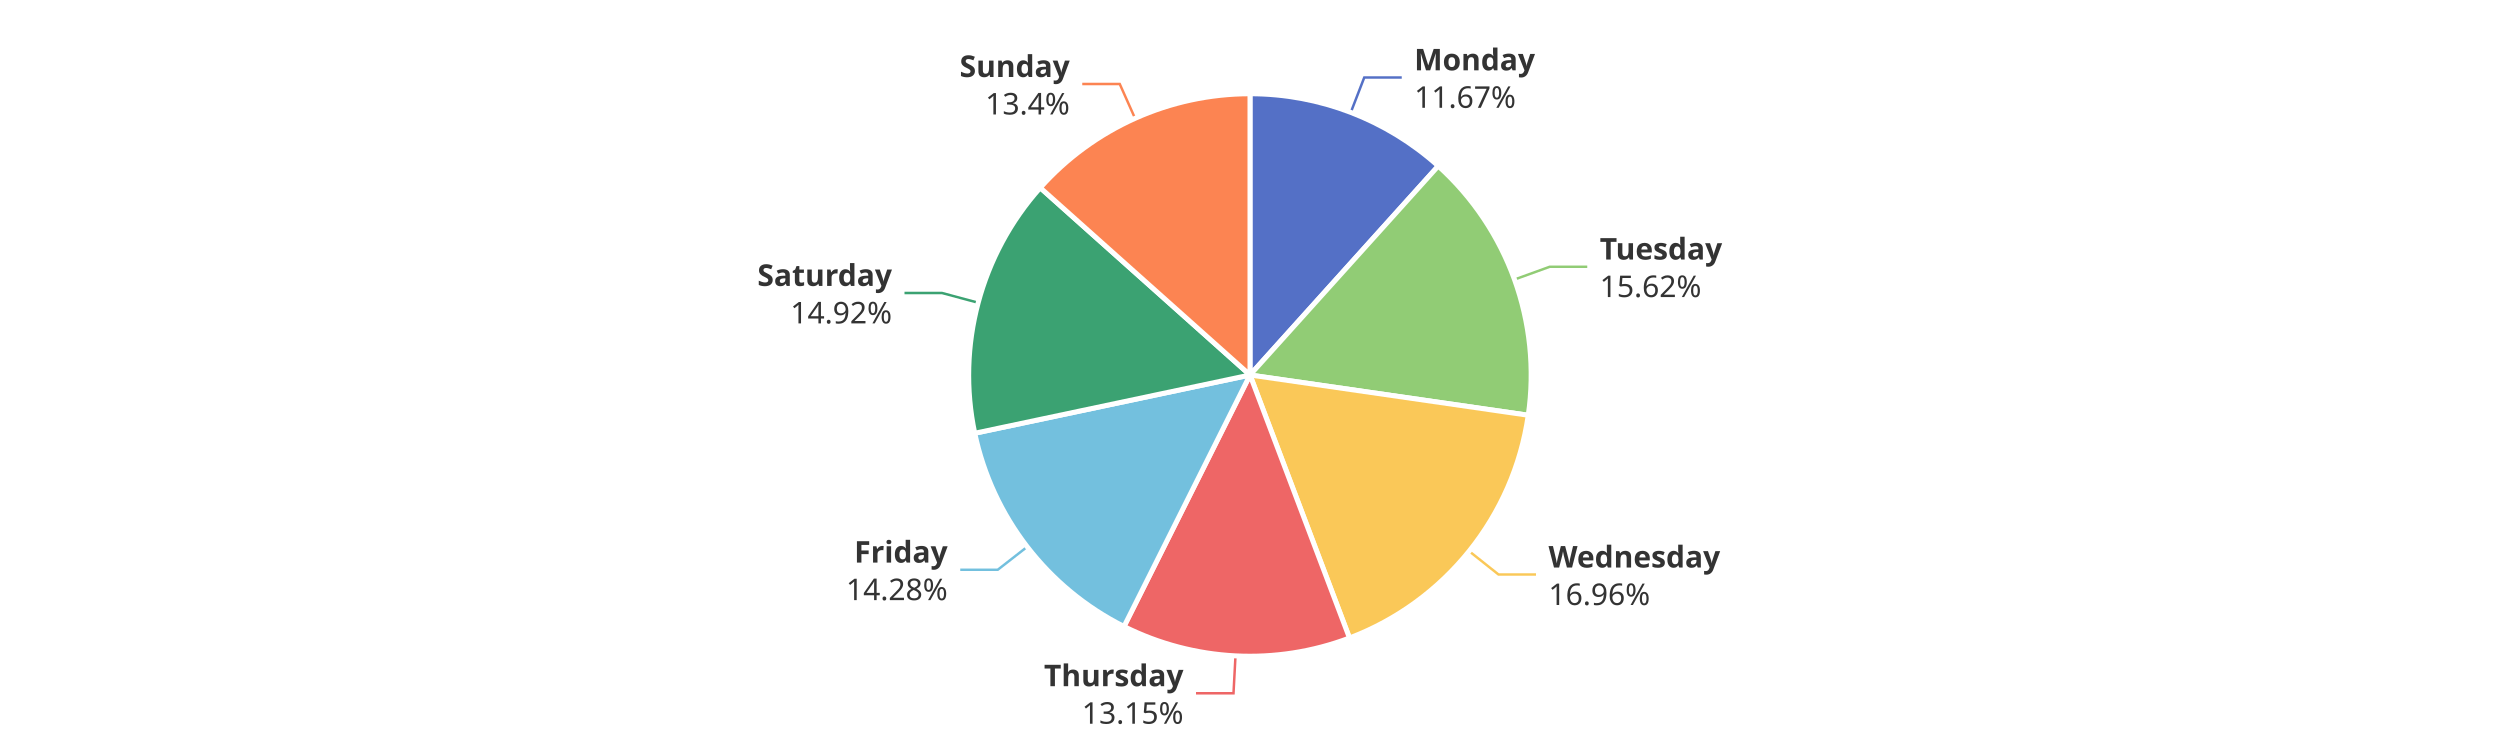
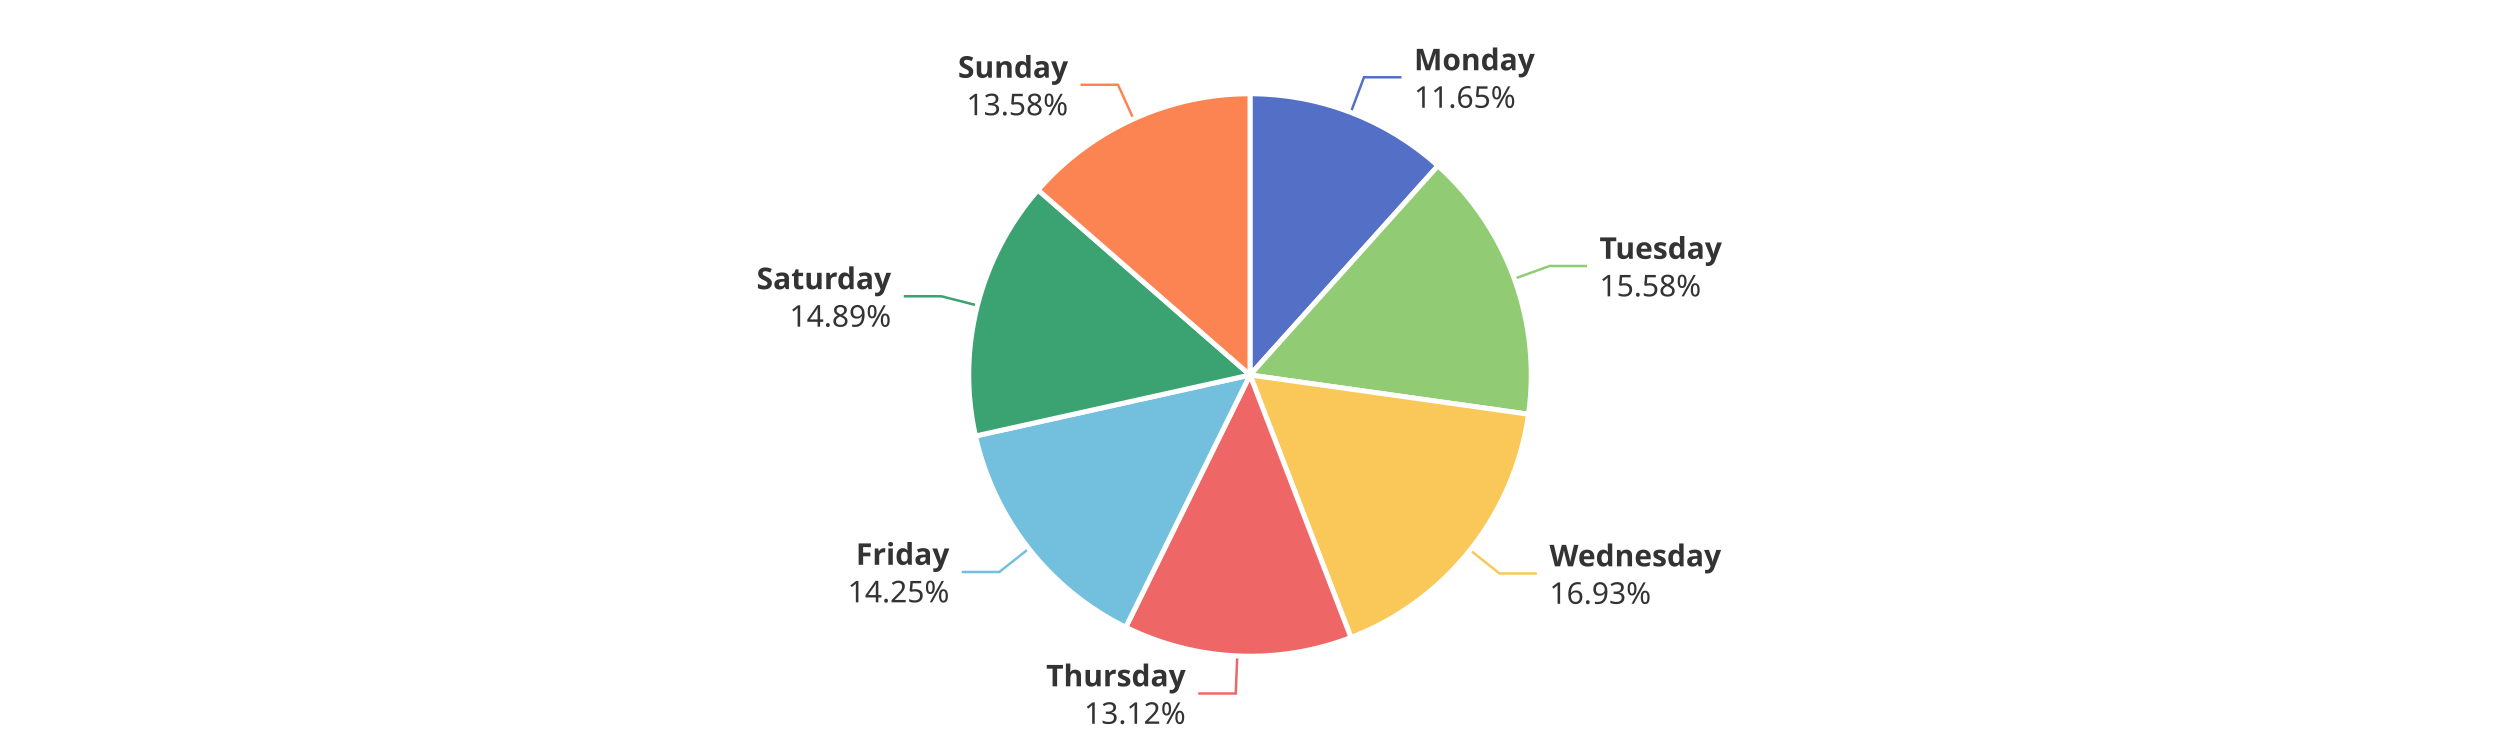
<svg xmlns="http://www.w3.org/2000/svg" width="1000" height="300" version="1.1" baseProfile="full" viewBox="0 0 1000 300">
  <rect width="1000" height="300" x="0" y="0" id="0" fill="#ffffff" />
-   <polyline points="540.3 45 545.7 31 560.7 31" fill="none" stroke="#5470c6" />
-   <polyline points="605.8 111.8 619.9 106.7 634.9 106.7" fill="none" stroke="#91cc75" />
-   <polyline points="587.7 220.5 599.4 229.8 614.4 229.8" fill="none" stroke="#fac858" />
-   <polyline points="494.2 262.3 493.4 277.3 478.4 277.3" fill="none" stroke="#ee6666" />
-   <polyline points="410.9 218.7 399.1 227.9 384.1 227.9" fill="none" stroke="#73c0de" />
-   <polyline points="391.3 121.1 376.8 117.2 361.8 117.2" fill="none" stroke="#3ba272" />
-   <polyline points="454 47.3 447.9 33.6 432.9 33.6" fill="none" stroke="#fc8452" />
-   <path d="M500 37.5A112.5 112.5 0 0 1 575.3 66.4L500 150Z" fill="#5470c6" stroke="#fff" stroke-width="2" stroke-linejoin="round" />
-   <path d="M575.3 66.4A112.5 112.5 0 0 1 611.3 166.1L500 150Z" fill="#91cc75" stroke="#fff" stroke-width="2" stroke-linejoin="round" />
-   <path d="M611.3 166.1A112.5 112.5 0 0 1 539.8 255.2L500 150Z" fill="#fac858" stroke="#fff" stroke-width="2" stroke-linejoin="round" />
-   <path d="M539.8 255.2A112.5 112.5 0 0 1 449.6 250.6L500 150Z" fill="#ee6666" stroke="#fff" stroke-width="2" stroke-linejoin="round" />
-   <path d="M449.6 250.6A112.5 112.5 0 0 1 389.9 173.3L500 150Z" fill="#73c0de" stroke="#fff" stroke-width="2" stroke-linejoin="round" />
-   <path d="M389.9 173.3A112.5 112.5 0 0 1 416.1 75.1L500 150Z" fill="#3ba272" stroke="#fff" stroke-width="2" stroke-linejoin="round" />
-   <path d="M416.1 75.1A112.5 112.5 0 0 1 500 37.5L500 150Z" fill="#fc8452" stroke="#fff" stroke-width="2" stroke-linejoin="round" />
-   <path d="M0 -15l42.8 0l0 30l-42.8 0Z" transform="translate(565.7044 30.9733)" fill="none" />
-   <text dominant-baseline="central" text-anchor="start" style="font-size:12px;font-family:sans-serif;font-weight:bold;" y="-7.5" transform="translate(565.7044 30.9733)" fill="#333" stroke="rgb(255,255,255)" stroke-width="2" paint-order="stroke" stroke-miterlimit="2">Monday</text>
-   <text dominant-baseline="central" text-anchor="start" style="font-size:12px;font-family:sans-serif;" y="7.5" transform="translate(565.7044 30.9733)" fill="#333" stroke="rgb(255,255,255)" stroke-width="2" paint-order="stroke" stroke-miterlimit="2">11.67%</text>
-   <path d="M0 -15l46.2 0l0 30l-46.2 0Z" transform="translate(639.9079 106.6602)" fill="none" />
-   <text dominant-baseline="central" text-anchor="start" style="font-size:12px;font-family:sans-serif;font-weight:bold;" y="-7.5" transform="translate(639.9079 106.6602)" fill="#333" stroke="rgb(255,255,255)" stroke-width="2" paint-order="stroke" stroke-miterlimit="2">Tuesday</text>
-   <text dominant-baseline="central" text-anchor="start" style="font-size:12px;font-family:sans-serif;" y="7.5" transform="translate(639.9079 106.6602)" fill="#333" stroke="rgb(255,255,255)" stroke-width="2" paint-order="stroke" stroke-miterlimit="2">15.62%</text>
-   <path d="M0 -15l63.6 0l0 30l-63.6 0Z" transform="translate(619.4046 229.8434)" fill="none" />
-   <text dominant-baseline="central" text-anchor="start" style="font-size:12px;font-family:sans-serif;font-weight:bold;" y="-7.5" transform="translate(619.4046 229.8434)" fill="#333" stroke="rgb(255,255,255)" stroke-width="2" paint-order="stroke" stroke-miterlimit="2">Wednesday</text>
-   <text dominant-baseline="central" text-anchor="start" style="font-size:12px;font-family:sans-serif;" y="7.5" transform="translate(619.4046 229.8434)" fill="#333" stroke="rgb(255,255,255)" stroke-width="2" paint-order="stroke" stroke-miterlimit="2">16.96%</text>
-   <path d="M-50.2 -15l50.2 0l0 30l-50.2 0Z" transform="translate(473.3938 277.3287)" fill="none" />
-   <text dominant-baseline="central" text-anchor="end" style="font-size:12px;font-family:sans-serif;font-weight:bold;" y="-7.5" transform="translate(473.3938 277.3287)" fill="#333" stroke="rgb(255,255,255)" stroke-width="2" paint-order="stroke" stroke-miterlimit="2">Thursday</text>
-   <text dominant-baseline="central" text-anchor="end" style="font-size:12px;font-family:sans-serif;" y="7.5" transform="translate(473.3938 277.3287)" fill="#333" stroke="rgb(255,255,255)" stroke-width="2" paint-order="stroke" stroke-miterlimit="2">13.15%</text>
-   <path d="M-40.9 -15l40.9 0l0 30l-40.9 0Z" transform="translate(379.0592 227.8922)" fill="none" />
-   <text dominant-baseline="central" text-anchor="end" style="font-size:12px;font-family:sans-serif;font-weight:bold;" y="-7.5" transform="translate(379.0592 227.8922)" fill="#333" stroke="rgb(255,255,255)" stroke-width="2" paint-order="stroke" stroke-miterlimit="2">Friday</text>
-   <text dominant-baseline="central" text-anchor="end" style="font-size:12px;font-family:sans-serif;" y="7.5" transform="translate(379.0592 227.8922)" fill="#333" stroke="rgb(255,255,255)" stroke-width="2" paint-order="stroke" stroke-miterlimit="2">14.28%</text>
-   <path d="M-48.2 -15l48.2 0l0 30l-48.2 0Z" transform="translate(356.7893 117.207)" fill="none" />
-   <text dominant-baseline="central" text-anchor="end" style="font-size:12px;font-family:sans-serif;font-weight:bold;" y="-7.5" transform="translate(356.7893 117.207)" fill="#333" stroke="rgb(255,255,255)" stroke-width="2" paint-order="stroke" stroke-miterlimit="2">Saturday</text>
-   <text dominant-baseline="central" text-anchor="end" style="font-size:12px;font-family:sans-serif;" y="7.5" transform="translate(356.7893 117.207)" fill="#333" stroke="rgb(255,255,255)" stroke-width="2" paint-order="stroke" stroke-miterlimit="2">14.92%</text>
-   <path d="M-40.9 -15l40.9 0l0 30l-40.9 0Z" transform="translate(427.8972 33.6318)" fill="none" />
-   <text dominant-baseline="central" text-anchor="end" style="font-size:12px;font-family:sans-serif;font-weight:bold;" y="-7.5" transform="translate(427.8972 33.6318)" fill="#333" stroke="rgb(255,255,255)" stroke-width="2" paint-order="stroke" stroke-miterlimit="2">Sunday</text>
-   <text dominant-baseline="central" text-anchor="end" style="font-size:12px;font-family:sans-serif;" y="7.5" transform="translate(427.8972 33.6318)" fill="#333" stroke="rgb(255,255,255)" stroke-width="2" paint-order="stroke" stroke-miterlimit="2">13.4%</text>
+   <polyline points="540.3 45 545.6 30.9 560.6 30.9" fill="none" stroke="#5470c6" />
+   <polyline points="605.7 111.5 619.8 106.4 634.8 106.4" fill="none" stroke="#91cc75" />
+   <polyline points="588 220 599.8 229.4 614.8 229.4" fill="none" stroke="#fac858" />
+   <polyline points="494.9 262.4 494.3 277.4 479.3 277.4" fill="none" stroke="#ee6666" />
+   <polyline points="411.5 219.5 399.7 228.8 384.7 228.8" fill="none" stroke="#73c0de" />
+   <polyline points="391 122.2 376.5 118.5 361.5 118.5" fill="none" stroke="#3ba272" />
+   <polyline points="453.4 47.6 447.2 33.9 432.2 33.9" fill="none" stroke="#fc8452" />
+   <path d="M500 37.5A112.5 112.5 0 0 1 575.2 66.3L500 150Z" fill="#5470c6" stroke="#fff" stroke-width="2" stroke-linejoin="round" />
+   <path d="M575.2 66.3A112.5 112.5 0 0 1 611.4 165.7L500 150Z" fill="#91cc75" stroke="#fff" stroke-width="2" stroke-linejoin="round" />
+   <path d="M611.4 165.7A112.5 112.5 0 0 1 540.4 255L500 150Z" fill="#fac858" stroke="#fff" stroke-width="2" stroke-linejoin="round" />
+   <path d="M540.4 255A112.5 112.5 0 0 1 450.3 250.9L500 150Z" fill="#ee6666" stroke="#fff" stroke-width="2" stroke-linejoin="round" />
+   <path d="M450.3 250.9A112.5 112.5 0 0 1 390.2 174.4L500 150Z" fill="#73c0de" stroke="#fff" stroke-width="2" stroke-linejoin="round" />
+   <path d="M390.2 174.4A112.5 112.5 0 0 1 415.2 76L500 150Z" fill="#3ba272" stroke="#fff" stroke-width="2" stroke-linejoin="round" />
+   <path d="M415.2 76A112.5 112.5 0 0 1 500 37.5L500 150Z" fill="#fc8452" stroke="#fff" stroke-width="2" stroke-linejoin="round" />
+   <path d="M0 -15l42.8 0l0 30l-42.8 0Z" transform="translate(565.6339 30.9463)" fill="none" />
+   <text dominant-baseline="central" text-anchor="start" style="font-size:12px;font-family:sans-serif;font-weight:bold;" y="-7.5" transform="translate(565.6339 30.9463)" fill="#333" stroke="rgb(255,255,255)" stroke-width="2" paint-order="stroke" stroke-miterlimit="2">Monday</text>
+   <text dominant-baseline="central" text-anchor="start" style="font-size:12px;font-family:sans-serif;" y="7.5" transform="translate(565.6339 30.9463)" fill="#333" stroke="rgb(255,255,255)" stroke-width="2" paint-order="stroke" stroke-miterlimit="2">11.65%</text>
+   <path d="M0 -15l46.2 0l0 30l-46.2 0Z" transform="translate(639.804 106.3736)" fill="none" />
+   <text dominant-baseline="central" text-anchor="start" style="font-size:12px;font-family:sans-serif;font-weight:bold;" y="-7.5" transform="translate(639.804 106.3736)" fill="#333" stroke="rgb(255,255,255)" stroke-width="2" paint-order="stroke" stroke-miterlimit="2">Tuesday</text>
+   <text dominant-baseline="central" text-anchor="start" style="font-size:12px;font-family:sans-serif;" y="7.5" transform="translate(639.804 106.3736)" fill="#333" stroke="rgb(255,255,255)" stroke-width="2" paint-order="stroke" stroke-miterlimit="2">15.58%</text>
+   <path d="M0 -15l63.6 0l0 30l-63.6 0Z" transform="translate(619.7869 229.3651)" fill="none" />
+   <text dominant-baseline="central" text-anchor="start" style="font-size:12px;font-family:sans-serif;font-weight:bold;" y="-7.5" transform="translate(619.7869 229.3651)" fill="#333" stroke="rgb(255,255,255)" stroke-width="2" paint-order="stroke" stroke-miterlimit="2">Wednesday</text>
+   <text dominant-baseline="central" text-anchor="start" style="font-size:12px;font-family:sans-serif;" y="7.5" transform="translate(619.7869 229.3651)" fill="#333" stroke="rgb(255,255,255)" stroke-width="2" paint-order="stroke" stroke-miterlimit="2">16.93%</text>
+   <path d="M-50.2 -15l50.2 0l0 30l-50.2 0Z" transform="translate(474.2734 277.3713)" fill="none" />
+   <text dominant-baseline="central" text-anchor="end" style="font-size:12px;font-family:sans-serif;font-weight:bold;" y="-7.5" transform="translate(474.2734 277.3713)" fill="#333" stroke="rgb(255,255,255)" stroke-width="2" paint-order="stroke" stroke-miterlimit="2">Thursday</text>
+   <text dominant-baseline="central" text-anchor="end" style="font-size:12px;font-family:sans-serif;" y="7.5" transform="translate(474.2734 277.3713)" fill="#333" stroke="rgb(255,255,255)" stroke-width="2" paint-order="stroke" stroke-miterlimit="2">13.12%</text>
+   <path d="M-40.9 -15l40.9 0l0 30l-40.9 0Z" transform="translate(379.7411 228.768)" fill="none" />
+   <text dominant-baseline="central" text-anchor="end" style="font-size:12px;font-family:sans-serif;font-weight:bold;" y="-7.5" transform="translate(379.7411 228.768)" fill="#333" stroke="rgb(255,255,255)" stroke-width="2" paint-order="stroke" stroke-miterlimit="2">Friday</text>
+   <text dominant-baseline="central" text-anchor="end" style="font-size:12px;font-family:sans-serif;" y="7.5" transform="translate(379.7411 228.768)" fill="#333" stroke="rgb(255,255,255)" stroke-width="2" paint-order="stroke" stroke-miterlimit="2">14.25%</text>
+   <path d="M-48.2 -15l48.2 0l0 30l-48.2 0Z" transform="translate(356.4518 118.5024)" fill="none" />
+   <text dominant-baseline="central" text-anchor="end" style="font-size:12px;font-family:sans-serif;font-weight:bold;" y="-7.5" transform="translate(356.4518 118.5024)" fill="#333" stroke="rgb(255,255,255)" stroke-width="2" paint-order="stroke" stroke-miterlimit="2">Saturday</text>
+   <text dominant-baseline="central" text-anchor="end" style="font-size:12px;font-family:sans-serif;" y="7.5" transform="translate(356.4518 118.5024)" fill="#333" stroke="rgb(255,255,255)" stroke-width="2" paint-order="stroke" stroke-miterlimit="2">14.89%</text>
+   <path d="M-40.9 -15l40.9 0l0 30l-40.9 0Z" transform="translate(427.2351 33.9306)" fill="none" />
+   <text dominant-baseline="central" text-anchor="end" style="font-size:12px;font-family:sans-serif;font-weight:bold;" y="-7.5" transform="translate(427.2351 33.9306)" fill="#333" stroke="rgb(255,255,255)" stroke-width="2" paint-order="stroke" stroke-miterlimit="2">Sunday</text>
+   <text dominant-baseline="central" text-anchor="end" style="font-size:12px;font-family:sans-serif;" y="7.5" transform="translate(427.2351 33.9306)" fill="#333" stroke="rgb(255,255,255)" stroke-width="2" paint-order="stroke" stroke-miterlimit="2">13.58%</text>
</svg>
